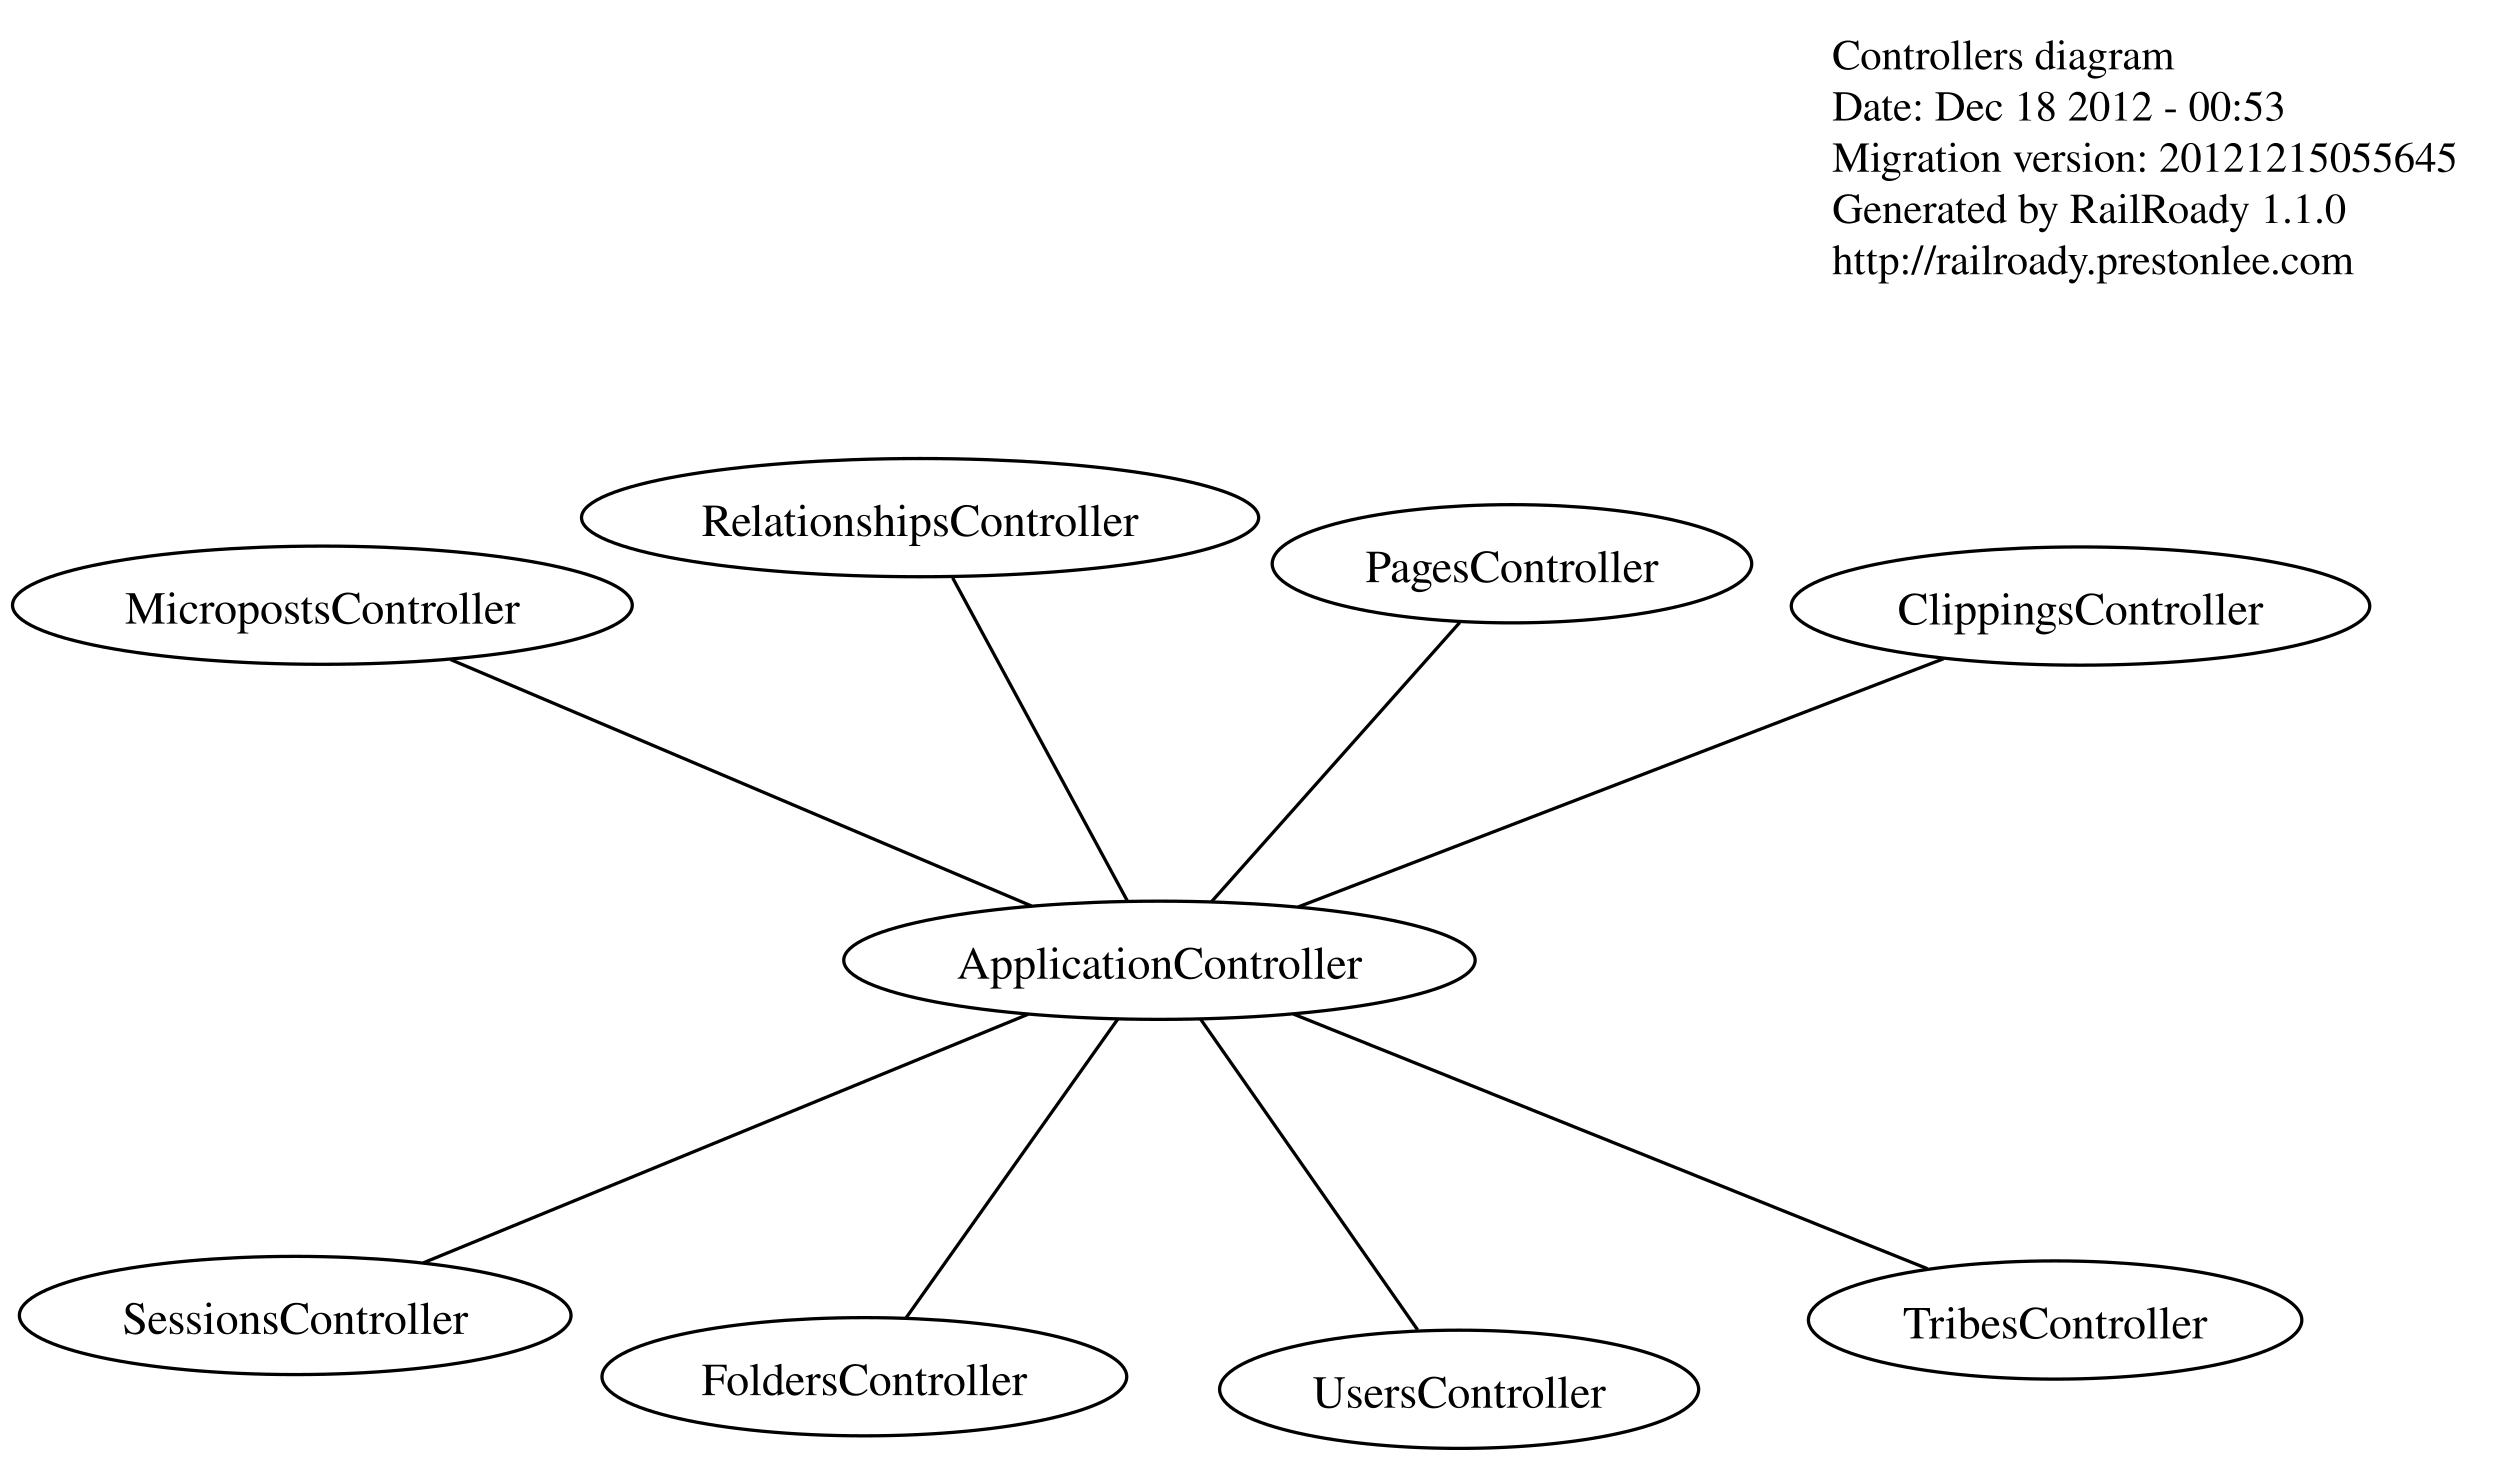
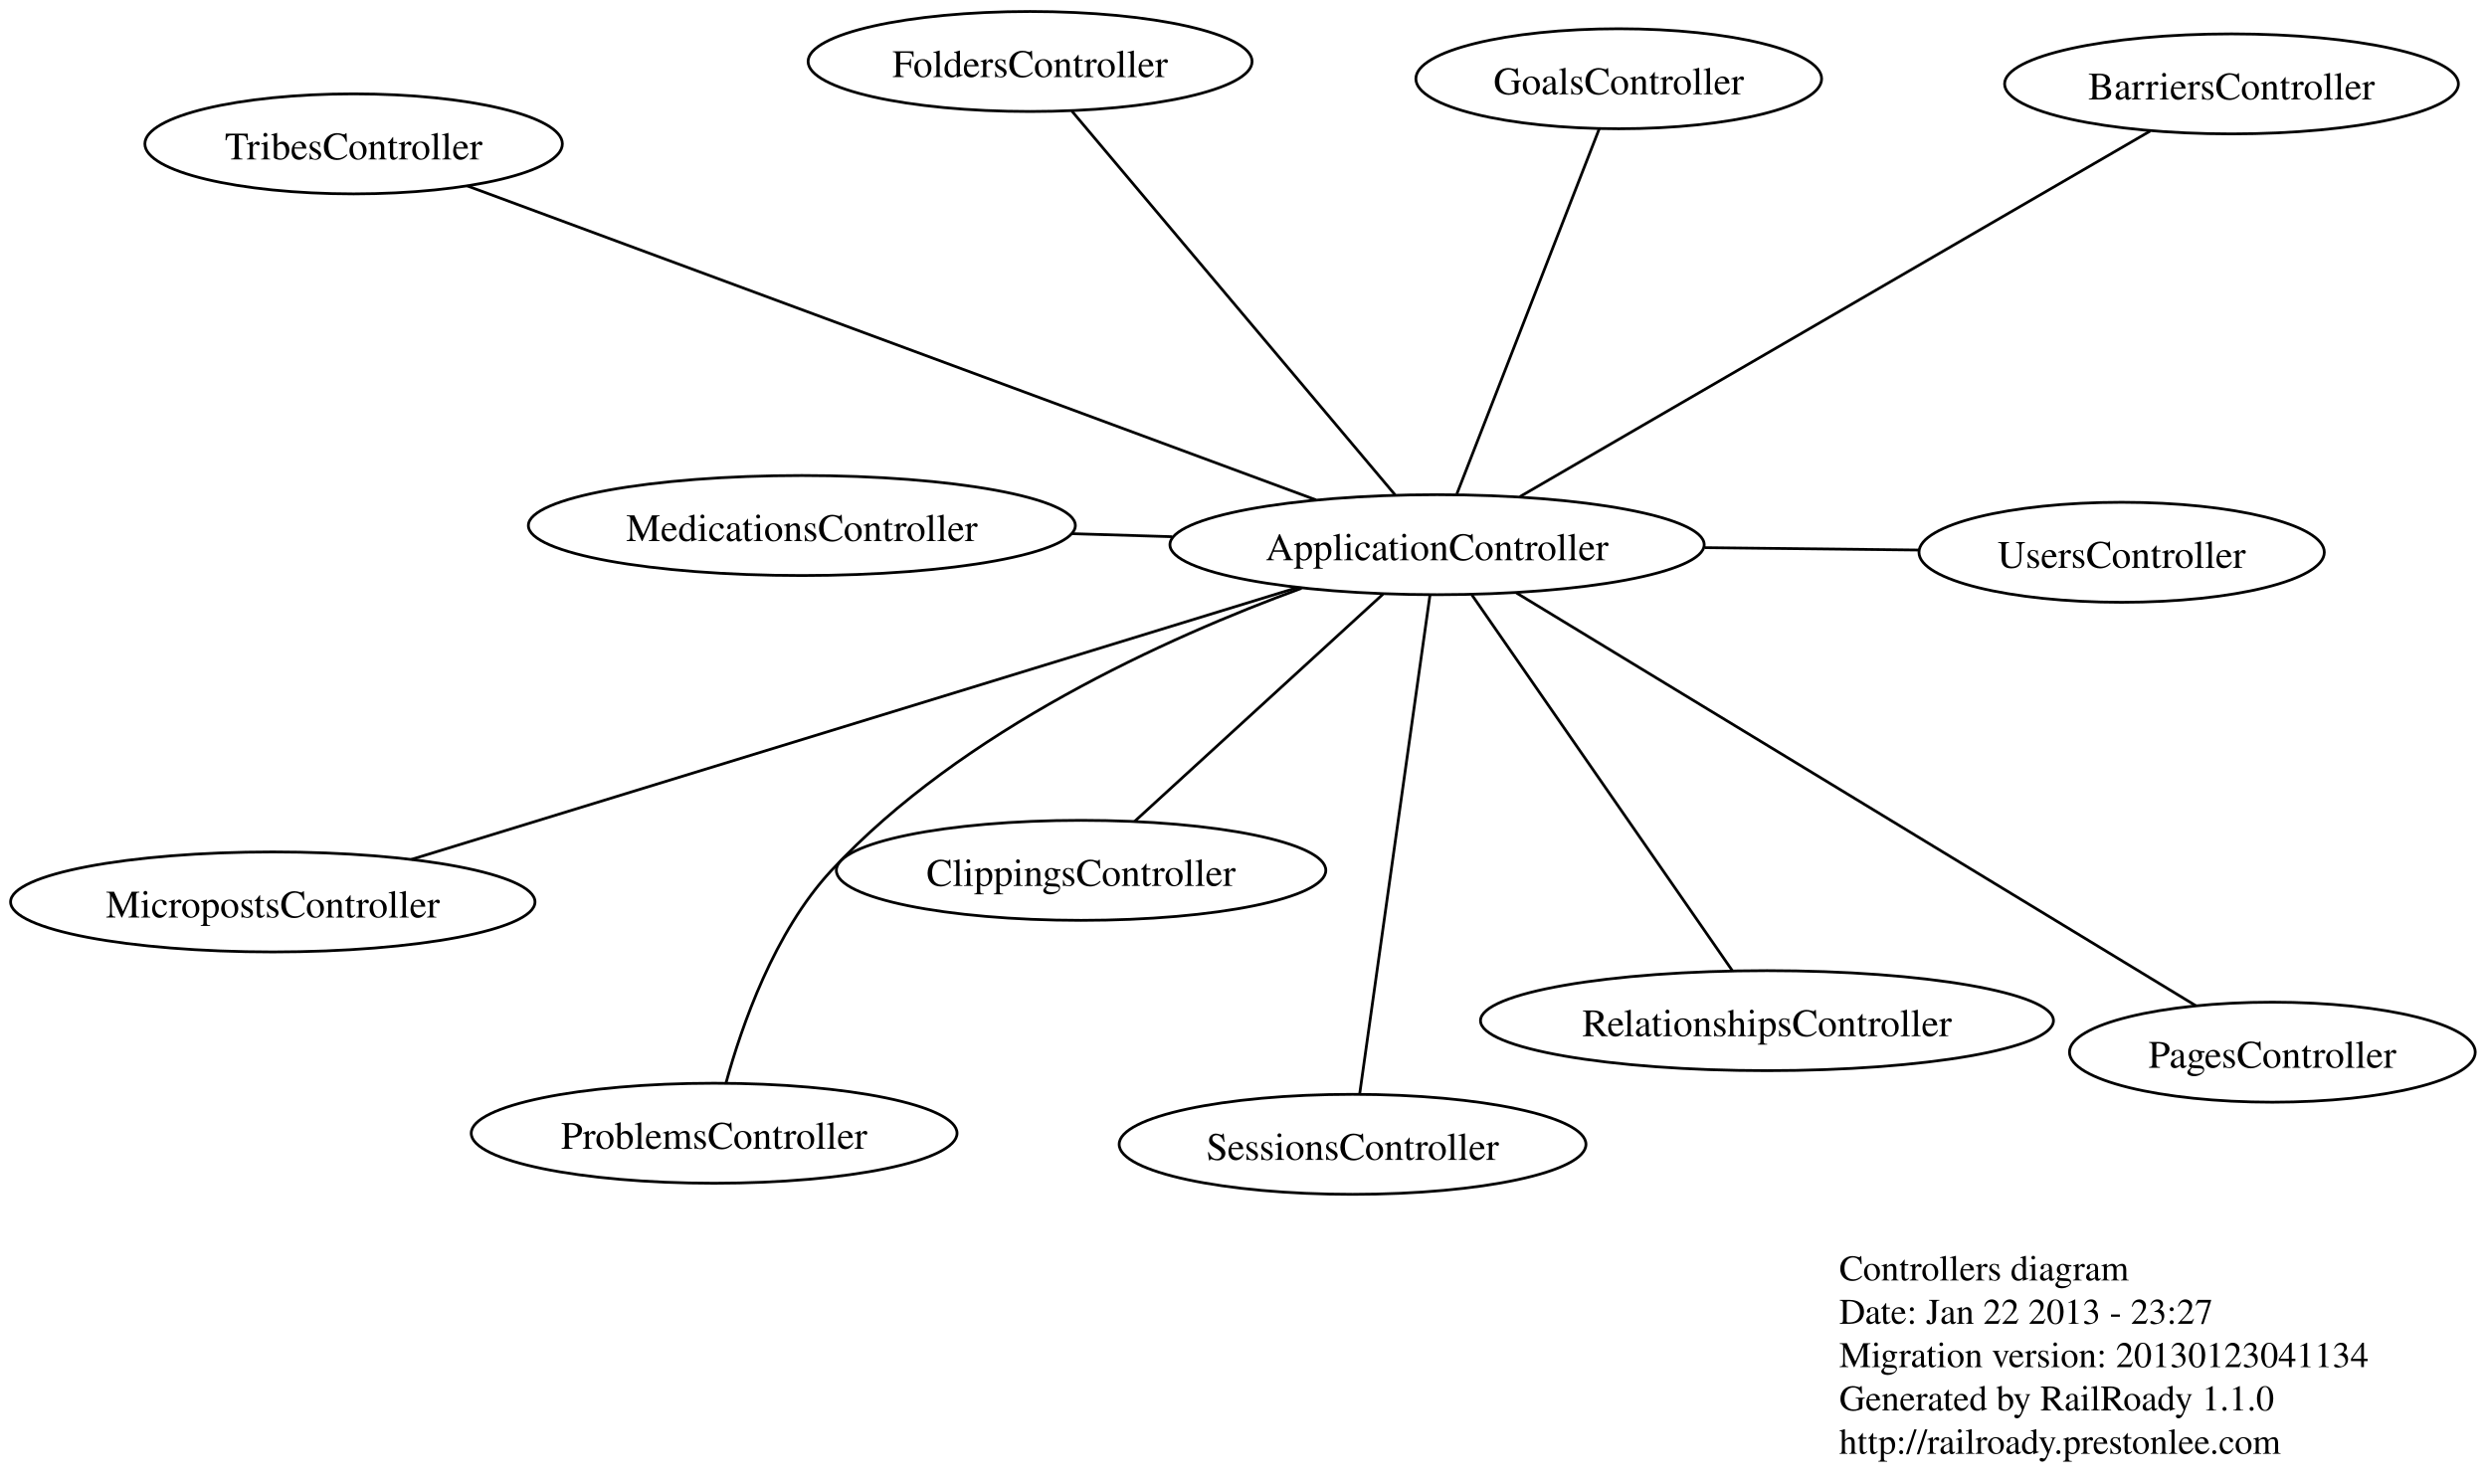
- <svg xmlns="http://www.w3.org/2000/svg" width="761pt" height="445pt" viewBox="0.00 0.00 761.38 445.00">
-   <g id="graph0" class="graph" transform="scale(1 1) rotate(0) translate(4 441)">
-     <polygon fill="white" stroke="white" points="-4,5 -4,-441 758.375,-441 758.375,5 -4,5" />
+ <svg xmlns="http://www.w3.org/2000/svg" width="895pt" height="534pt" viewBox="0.00 0.00 895.14 533.81">
+   <g id="graph0" class="graph" transform="scale(1 1) rotate(0) translate(4 529.806)">
+     <polygon fill="white" stroke="white" points="-4,5 -4,-529.806 892.144,-529.806 892.144,5 -4,5" />
    <g id="node1" class="node">
-       <text text-anchor="start" x="554" y="-420" font-family="Times,serif" font-size="13.00">Controllers diagram</text>
-       <text text-anchor="start" x="554" y="-404.4" font-family="Times,serif" font-size="13.00">Date: Dec 18 2012 - 00:53</text>
-       <text text-anchor="start" x="554" y="-388.8" font-family="Times,serif" font-size="13.00">Migration version: 20121215055645</text>
-       <text text-anchor="start" x="554" y="-373.2" font-family="Times,serif" font-size="13.00">Generated by RailRoady 1.1.0</text>
-       <text text-anchor="start" x="554" y="-357.6" font-family="Times,serif" font-size="13.00">http://railroady.prestonlee.com</text>
+       <text text-anchor="start" x="658" y="-69" font-family="Times,serif" font-size="13.00">Controllers diagram</text>
+       <text text-anchor="start" x="658" y="-53.4" font-family="Times,serif" font-size="13.00">Date: Jan 22 2013 - 23:27</text>
+       <text text-anchor="start" x="658" y="-37.8" font-family="Times,serif" font-size="13.00">Migration version: 20130123041134</text>
+       <text text-anchor="start" x="658" y="-22.2" font-family="Times,serif" font-size="13.00">Generated by RailRoady 1.1.0</text>
+       <text text-anchor="start" x="658" y="-6.6" font-family="Times,serif" font-size="13.00">http://railroady.prestonlee.com</text>
    </g>
    <g id="node2" class="node">
-       <ellipse fill="none" stroke="black" cx="349.113" cy="-148.658" rx="96.145" ry="18" />
-       <text text-anchor="middle" x="349.113" y="-143.058" font-family="Times,serif" font-size="14.00">ApplicationController</text>
+       <ellipse fill="none" stroke="black" cx="513.239" cy="-333.86" rx="96.145" ry="18" />
+       <text text-anchor="middle" x="513.239" y="-328.26" font-family="Times,serif" font-size="14.00">ApplicationController</text>
    </g>
    <g id="node3" class="node">
-       <ellipse fill="none" stroke="black" cx="629.626" cy="-256.535" rx="88.085" ry="18" />
-       <text text-anchor="middle" x="629.626" y="-250.935" font-family="Times,serif" font-size="14.00">ClippingsController</text>
+       <ellipse fill="none" stroke="black" cx="799.176" cy="-499.741" rx="81.665" ry="18" />
+       <text text-anchor="middle" x="799.176" y="-494.141" font-family="Times,serif" font-size="14.00">BarriersController</text>
    </g>
    <g id="edge1" class="edge">
-       <path fill="none" stroke="black" d="M391.413,-164.925C444.522,-185.35 535.06,-220.168 587.899,-240.489" />
+       <path fill="none" stroke="black" d="M543.03,-351.143C598.1,-383.091 715.183,-451.014 769.879,-482.745" />
    </g>
    <g id="node4" class="node">
-       <ellipse fill="none" stroke="black" cx="259.243" cy="-21.823" rx="79.902" ry="18" />
-       <text text-anchor="middle" x="259.243" y="-16.223" font-family="Times,serif" font-size="14.00">FoldersController</text>
+       <ellipse fill="none" stroke="black" cx="385.111" cy="-216.63" rx="88.085" ry="18" />
+       <text text-anchor="middle" x="385.111" y="-211.03" font-family="Times,serif" font-size="14.00">ClippingsController</text>
    </g>
    <g id="edge2" class="edge">
-       <path fill="none" stroke="black" d="M336.428,-130.755C319.3,-106.582 288.959,-63.761 271.864,-39.635" />
+       <path fill="none" stroke="black" d="M493.779,-316.056C469.557,-293.893 428.446,-256.279 404.334,-234.218" />
    </g>
    <g id="node5" class="node">
-       <ellipse fill="none" stroke="black" cx="94.186" cy="-256.794" rx="94.373" ry="18" />
-       <text text-anchor="middle" x="94.186" y="-251.194" font-family="Times,serif" font-size="14.00">MicropostsController</text>
+       <ellipse fill="none" stroke="black" cx="366.76" cy="-507.806" rx="79.902" ry="18" />
+       <text text-anchor="middle" x="366.76" y="-502.206" font-family="Times,serif" font-size="14.00">FoldersController</text>
    </g>
    <g id="edge3" class="edge">
-       <path fill="none" stroke="black" d="M310.118,-165.2C262.138,-185.552 181.156,-219.903 133.177,-240.255" />
+       <path fill="none" stroke="black" d="M498.115,-351.821C469.973,-385.239 409.881,-456.599 381.802,-489.944" />
    </g>
    <g id="node6" class="node">
-       <ellipse fill="none" stroke="black" cx="456.471" cy="-269.417" rx="73.02" ry="18" />
-       <text text-anchor="middle" x="456.471" y="-263.817" font-family="Times,serif" font-size="14.00">PagesController</text>
+       <ellipse fill="none" stroke="black" cx="578.632" cy="-501.591" rx="73.02" ry="18" />
+       <text text-anchor="middle" x="578.632" y="-495.991" font-family="Times,serif" font-size="14.00">GoalsController</text>
    </g>
    <g id="edge4" class="edge">
-       <path fill="none" stroke="black" d="M364.954,-166.477C385.252,-189.308 420.236,-228.659 440.565,-251.525" />
+       <path fill="none" stroke="black" d="M520.362,-352.13C532.974,-384.479 559.083,-451.447 571.618,-483.598" />
    </g>
    <g id="node7" class="node">
-       <ellipse fill="none" stroke="black" cx="276.214" cy="-283.464" rx="103.112" ry="18" />
-       <text text-anchor="middle" x="276.214" y="-277.864" font-family="Times,serif" font-size="14.00">RelationshipsController</text>
+       <ellipse fill="none" stroke="black" cx="284.611" cy="-340.762" rx="98.435" ry="18" />
+       <text text-anchor="middle" x="284.611" y="-335.162" font-family="Times,serif" font-size="14.00">MedicationsController</text>
    </g>
    <g id="edge5" class="edge">
-       <path fill="none" stroke="black" d="M339.282,-166.839C325.368,-192.567 300.077,-239.335 286.122,-265.141" />
+       <path fill="none" stroke="black" d="M417.936,-336.737C406.051,-337.096 393.884,-337.464 381.968,-337.823" />
    </g>
    <g id="node8" class="node">
-       <ellipse fill="none" stroke="black" cx="85.906" cy="-40.48" rx="84.002" ry="18" />
-       <text text-anchor="middle" x="85.906" y="-34.88" font-family="Times,serif" font-size="14.00">SessionsController</text>
+       <ellipse fill="none" stroke="black" cx="94.186" cy="-205.256" rx="94.373" ry="18" />
+       <text text-anchor="middle" x="94.186" y="-199.656" font-family="Times,serif" font-size="14.00">MicropostsController</text>
    </g>
    <g id="edge6" class="edge">
-       <path fill="none" stroke="black" d="M309.138,-132.228C259.235,-111.718 174.439,-76.867 124.967,-56.534" />
+       <path fill="none" stroke="black" d="M463.108,-318.475C382.401,-293.707 224.585,-245.275 144.05,-220.559" />
    </g>
    <g id="node9" class="node">
-       <ellipse fill="none" stroke="black" cx="621.893" cy="-39.098" rx="75.131" ry="18" />
-       <text text-anchor="middle" x="621.893" y="-33.498" font-family="Times,serif" font-size="14.00">TribesController</text>
+       <ellipse fill="none" stroke="black" cx="813.885" cy="-151.171" rx="73.02" ry="18" />
+       <text text-anchor="middle" x="813.885" y="-145.571" font-family="Times,serif" font-size="14.00">PagesController</text>
    </g>
    <g id="edge7" class="edge">
-       <path fill="none" stroke="black" d="M389.951,-132.256C442.119,-111.303 531.766,-75.297 582.988,-54.724" />
+       <path fill="none" stroke="black" d="M541.794,-316.509C599.544,-281.416 729.54,-202.424 786.392,-167.877" />
    </g>
    <g id="node10" class="node">
-       <ellipse fill="none" stroke="black" cx="440.381" cy="-18" rx="72.945" ry="18" />
-       <text text-anchor="middle" x="440.381" y="-12.4" font-family="Times,serif" font-size="14.00">UsersController</text>
+       <ellipse fill="none" stroke="black" cx="253.037" cy="-121.996" rx="87.425" ry="18" />
+       <text text-anchor="middle" x="253.037" y="-116.396" font-family="Times,serif" font-size="14.00">ProblemsController</text>
    </g>
    <g id="edge8" class="edge">
-       <path fill="none" stroke="black" d="M361.612,-130.765C378.992,-105.884 410.284,-61.086 427.74,-36.097" />
+       <path fill="none" stroke="black" d="M464.452,-318.171C415.939,-300.38 342.161,-267.105 295.219,-216.553 274.67,-194.424 262.925,-160.617 257.279,-139.989" />
+     </g>
+     <g id="node11" class="node">
+       <ellipse fill="none" stroke="black" cx="631.986" cy="-162.521" rx="103.112" ry="18" />
+       <text text-anchor="middle" x="631.986" y="-156.921" font-family="Times,serif" font-size="14.00">RelationshipsController</text>
+     </g>
+     <g id="edge9" class="edge">
+       <path fill="none" stroke="black" d="M525.723,-315.848C548.529,-282.941 596.677,-213.468 619.491,-180.549" />
+     </g>
+     <g id="node12" class="node">
+       <ellipse fill="none" stroke="black" cx="482.828" cy="-118" rx="84.002" ry="18" />
+       <text text-anchor="middle" x="482.828" y="-112.4" font-family="Times,serif" font-size="14.00">SessionsController</text>
+     </g>
+     <g id="edge10" class="edge">
+       <path fill="none" stroke="black" d="M510.698,-315.828C504.974,-275.195 491.12,-176.861 485.383,-136.133" />
+     </g>
+     <g id="node13" class="node">
+       <ellipse fill="none" stroke="black" cx="123.279" cy="-478.153" rx="75.131" ry="18" />
+       <text text-anchor="middle" x="123.279" y="-472.553" font-family="Times,serif" font-size="14.00">TribesController</text>
+     </g>
+     <g id="edge11" class="edge">
+       <path fill="none" stroke="black" d="M469.641,-349.993C393.719,-378.085 238.283,-435.6 164.244,-462.995" />
+     </g>
+     <g id="node14" class="node">
+       <ellipse fill="none" stroke="black" cx="759.638" cy="-331.128" rx="72.945" ry="18" />
+       <text text-anchor="middle" x="759.638" y="-325.528" font-family="Times,serif" font-size="14.00">UsersController</text>
+     </g>
+     <g id="edge12" class="edge">
+       <path fill="none" stroke="black" d="M609.562,-332.792C635.207,-332.508 662.486,-332.205 686.655,-331.937" />
    </g>
  </g>
</svg>
